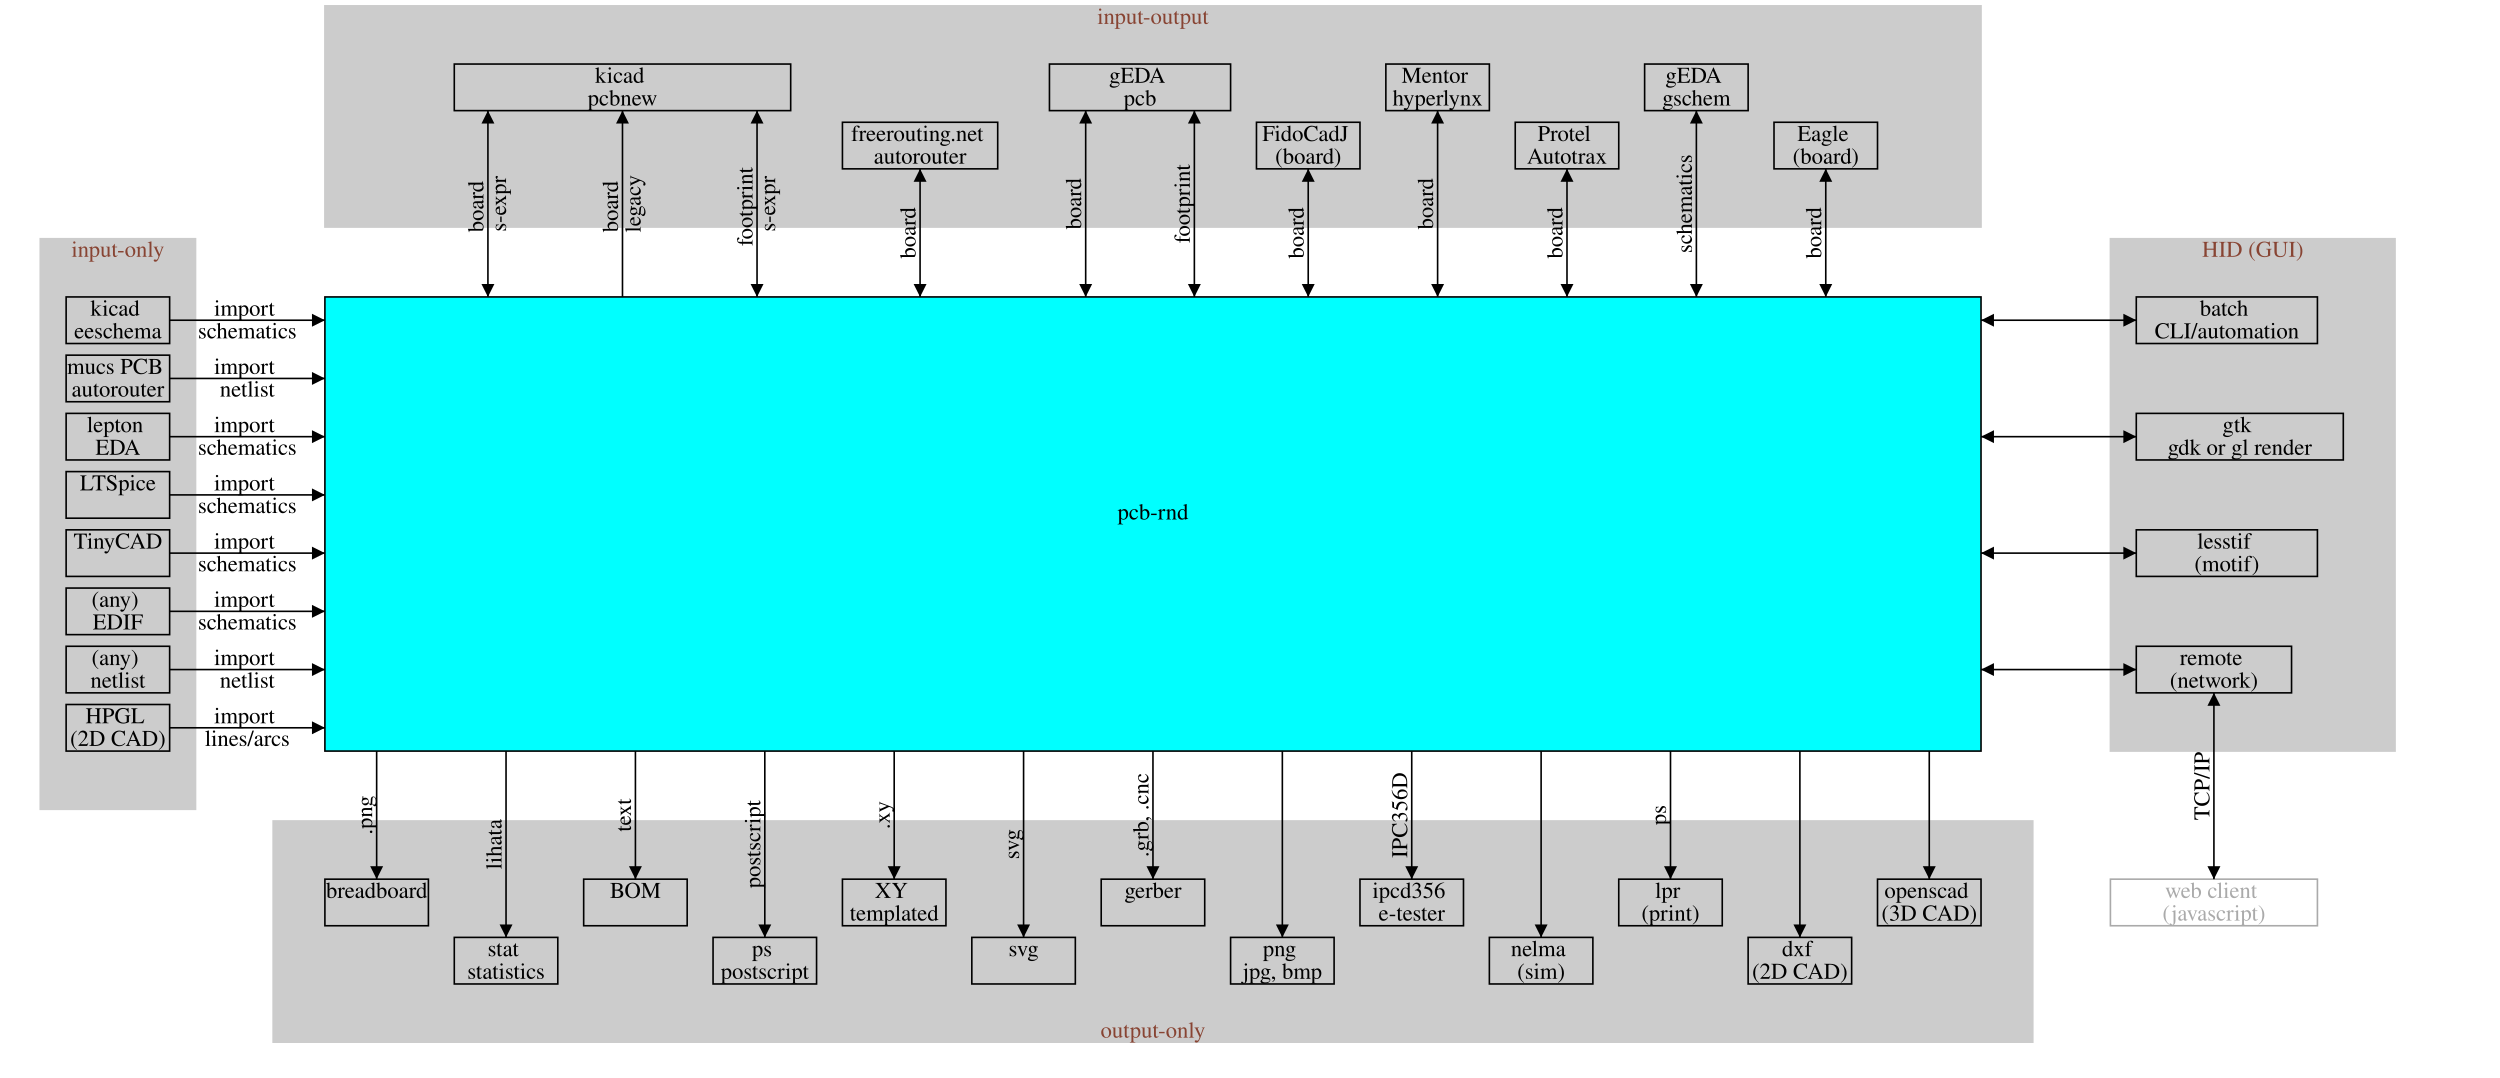
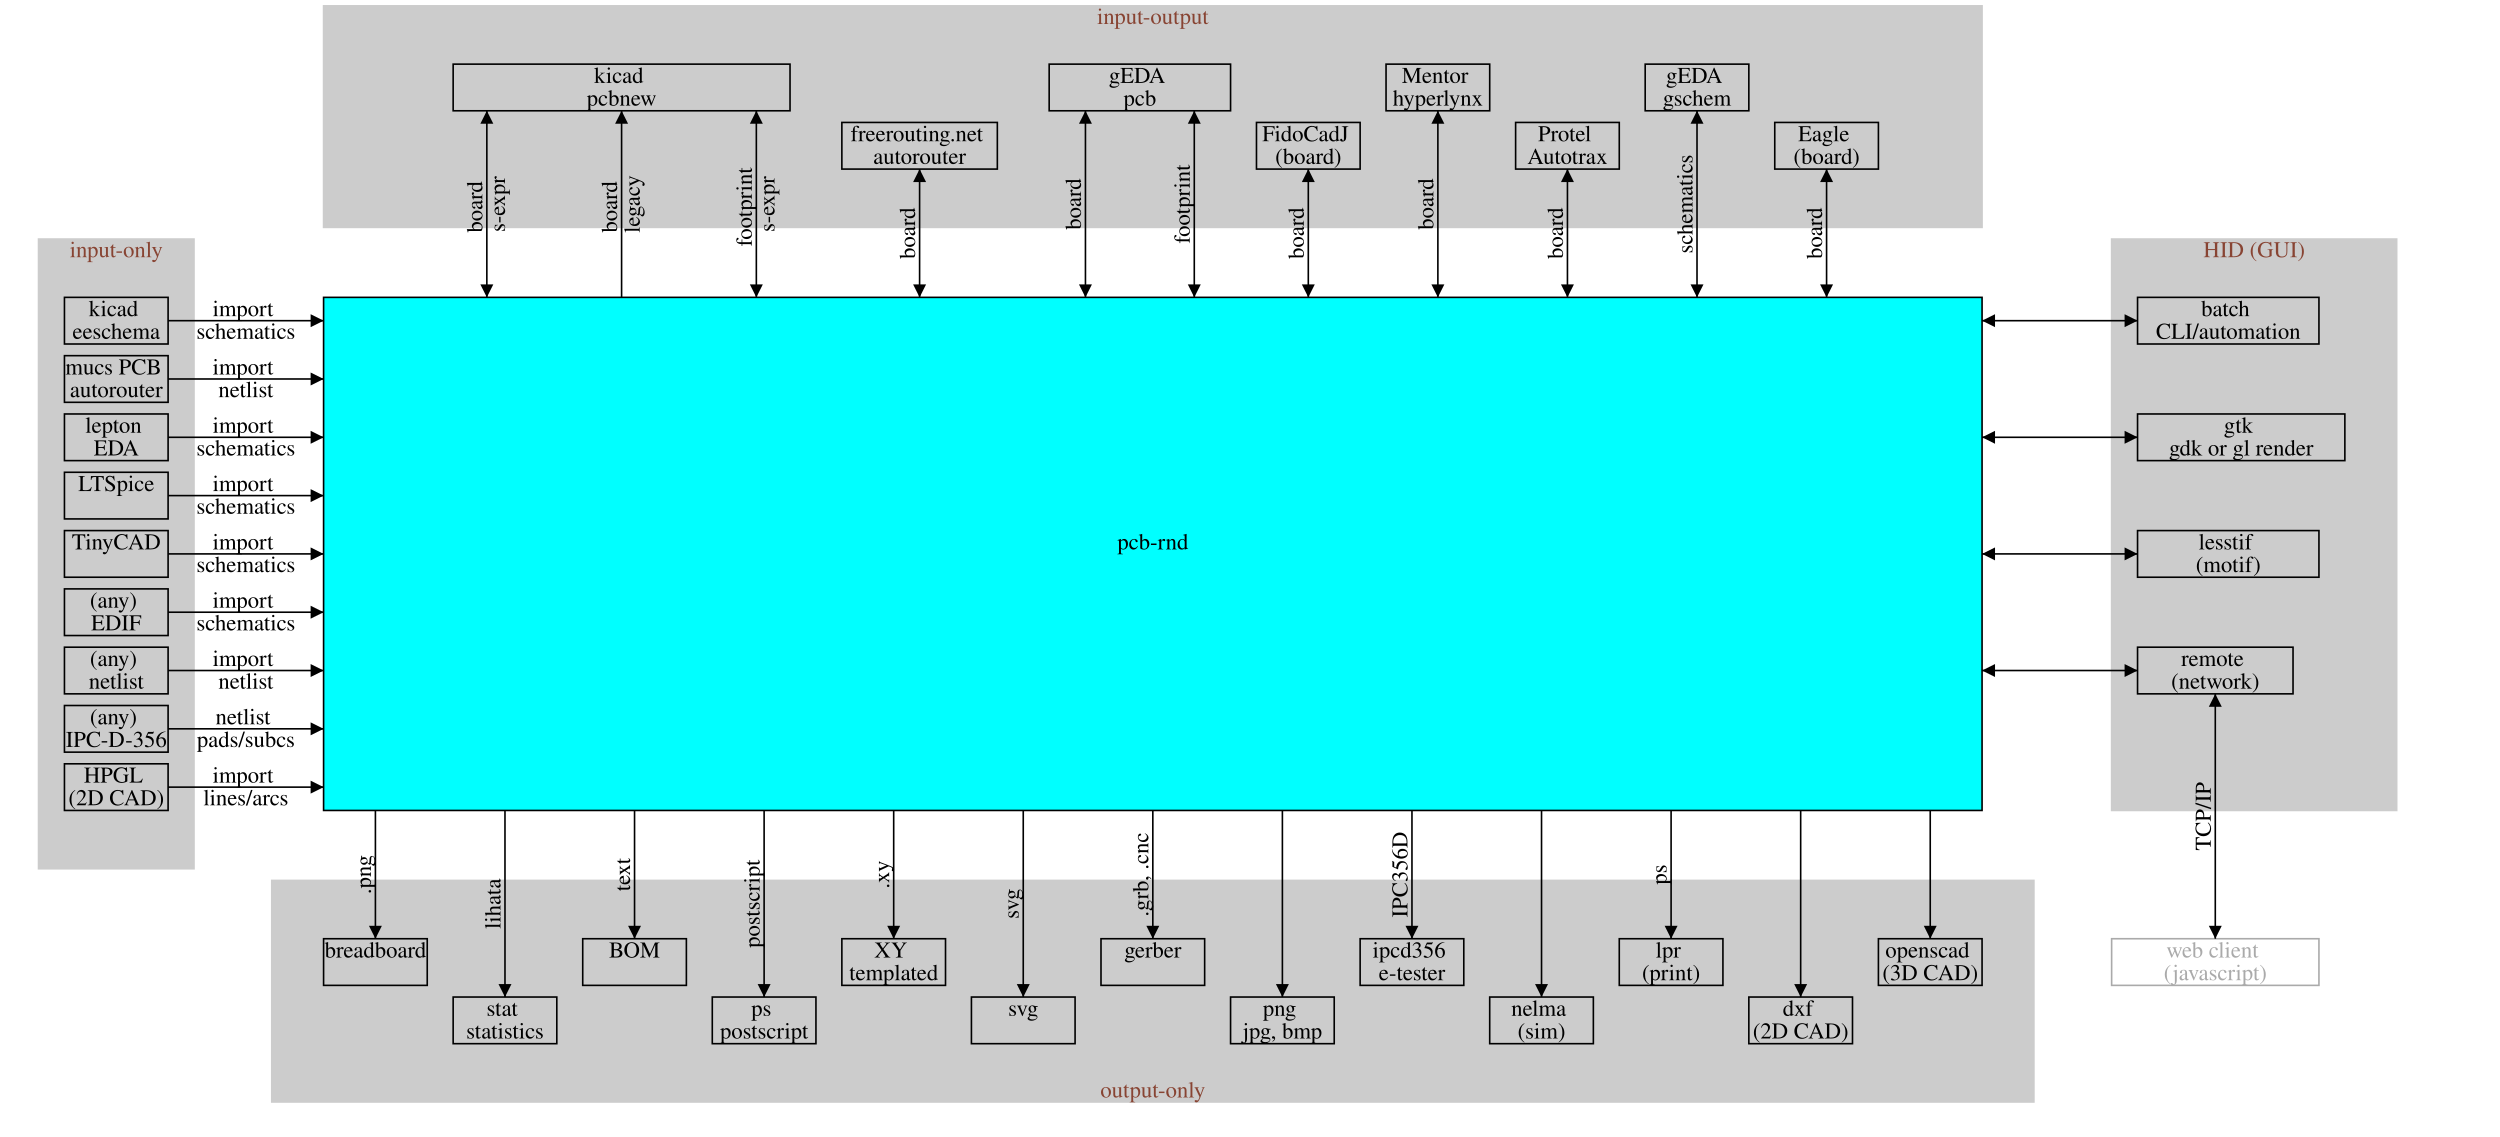
- <svg xmlns="http://www.w3.org/2000/svg" width="1504pt" height="648pt" viewBox="-8 -18 1512 666">
+ <svg xmlns="http://www.w3.org/2000/svg" width="1504pt" height="684pt" viewBox="-8 -18 1512 702">
  <g>
    <marker id="ahs" viewBox="0 0 60 60" refX="0" refY="30" markerUnits="strokeWidth" markerWidth="8" markerHeight="10" orient="auto">
      <path d="M 60 0 L 0 30 L 60 60 z" />
    </marker>
    <marker id="ahe" viewBox="-60 0 60 60" refX="0" refY="30" markerUnits="strokeWidth" markerWidth="8" markerHeight="10" orient="auto">
      <g transform="scale(-1 1)">
        <path d="M 60 0 L 0 30 L 60 60 z" />
      </g>
    </marker>
-     <polygon fill="#00ffff" stroke="#000000" points="176,165.6 1200,165.6  1200,446.4 176,446.4" />
-     <text fill="#000000" text-anchor="middle" x="688" y="306" font-family="Times,serif" font-size="14.00">
+     <polygon fill="#00ffff" stroke="#000000" points="176,165.6 1200,165.6  1200,482.4 176,482.4" />
+     <text fill="#000000" text-anchor="middle" x="688" y="324" font-family="Times,serif" font-size="14.00">
      <tspan dy="-0.2em">pcb-rnd</tspan>
    </text>
-     <polygon fill="#cccccc" stroke="#cccccc" points="144,489.6 1232,489.6  1232,626.4 144,626.4" />
-     <text fill="#884433" text-anchor="middle" x="688" y="626.4" font-family="Times,serif" font-size="14.00">
+     <polygon fill="#cccccc" stroke="#cccccc" points="144,525.6 1232,525.6  1232,662.4 144,662.4" />
+     <text fill="#884433" text-anchor="middle" x="688" y="662.4" font-family="Times,serif" font-size="14.00">
      <tspan dy="-0.2em">output-only</tspan>
    </text>
    <polygon fill="#cccccc" stroke="#cccccc" points="176,-14.4 1200,-14.4  1200,122.4 176,122.4" />
    <text fill="#884433" text-anchor="middle" x="688" y="-14.4" font-family="Times,serif" font-size="14.00">
      <tspan dy="0.8em">input-output</tspan>
    </text>
-     <polygon fill="#cccccc" stroke="#cccccc" points="1280,129.6 1456,129.6  1456,446.4 1280,446.4" />
+     <polygon fill="#cccccc" stroke="#cccccc" points="1280,129.6 1456,129.6  1456,482.4 1280,482.4" />
    <text fill="#884433" text-anchor="middle" x="1368" y="129.6" font-family="Times,serif" font-size="14.00">
      <tspan dy="0.8em">HID (GUI)</tspan>
    </text>
-     <polygon fill="#cccccc" stroke="#cccccc" points="0,129.6 96,129.6  96,482.4 0,482.4" />
+     <polygon fill="#cccccc" stroke="#cccccc" points="0,129.6 96,129.6  96,518.4 0,518.4" />
    <text fill="#884433" text-anchor="middle" x="48" y="129.6" font-family="Times,serif" font-size="14.00">
      <tspan dy="0.8em">input-only</tspan>
    </text>
    <polygon fill="none" stroke="#000000" points="256,21.6 464,21.6  464,50.4 256,50.4" />
    <text fill="#000000" text-anchor="middle" x="360" y="36" font-family="Times,serif" font-size="14.00">
      <tspan dy="-0.2em">kicad</tspan>
      <tspan x="360" dy="1em">pcbnew</tspan>
    </text>
    <polygon fill="none" stroke="#000000" points="1296,237.6 1424,237.6  1424,266.4 1296,266.4" />
    <text fill="#000000" text-anchor="middle" x="1360" y="252" font-family="Times,serif" font-size="14.00">
      <tspan dy="-0.2em">gtk</tspan>
      <tspan x="1360" dy="1em">gdk or gl render</tspan>
    </text>
-     <polygon fill="none" stroke="#aaaaaa" points="1280,525.6 1408,525.6  1408,554.4 1280,554.4" />
-     <text fill="#aaaaaa" text-anchor="middle" x="1344" y="540" font-family="Times,serif" font-size="14.00">
+     <polygon fill="none" stroke="#aaaaaa" points="1280,561.6 1408,561.6  1408,590.4 1280,590.4" />
+     <text fill="#aaaaaa" text-anchor="middle" x="1344" y="576" font-family="Times,serif" font-size="14.00">
      <tspan dy="-0.2em">web client</tspan>
      <tspan x="1344" dy="1em">(javascript)</tspan>
    </text>
    <polygon fill="none" stroke="#000000" points="1296,165.6 1408,165.6  1408,194.4 1296,194.4" />
    <text fill="#000000" text-anchor="middle" x="1352" y="180" font-family="Times,serif" font-size="14.00">
      <tspan dy="-0.2em">batch</tspan>
      <tspan x="1352" dy="1em">CLI/automation</tspan>
    </text>
    <polygon fill="none" stroke="#000000" points="1296,309.6 1408,309.6  1408,338.4 1296,338.4" />
    <text fill="#000000" text-anchor="middle" x="1352" y="324" font-family="Times,serif" font-size="14.00">
      <tspan dy="-0.2em">lesstif</tspan>
      <tspan x="1352" dy="1em">(motif)</tspan>
    </text>
    <polygon fill="none" stroke="#000000" points="624,21.6 736,21.6  736,50.4 624,50.4" />
    <text fill="#000000" text-anchor="middle" x="680" y="36" font-family="Times,serif" font-size="14.00">
      <tspan dy="-0.2em">gEDA</tspan>
      <tspan x="680" dy="1em">pcb</tspan>
    </text>
    <polygon fill="none" stroke="#000000" points="1296,381.6 1392,381.6  1392,410.4 1296,410.4" />
    <text fill="#000000" text-anchor="middle" x="1344" y="396" font-family="Times,serif" font-size="14.00">
      <tspan dy="-0.2em">remote</tspan>
      <tspan x="1344" dy="1em">(network)</tspan>
    </text>
    <polygon fill="none" stroke="#000000" points="496,57.6 592,57.6  592,86.4 496,86.4" />
    <text fill="#000000" text-anchor="middle" x="544" y="72" font-family="Times,serif" font-size="14.00">
      <tspan dy="-0.2em">freerouting.net</tspan>
      <tspan x="544" dy="1em">autorouter</tspan>
    </text>
-     <polygon fill="none" stroke="#000000" points="816,525.6 880,525.6  880,554.4 816,554.4" />
-     <text fill="#000000" text-anchor="middle" x="848" y="540" font-family="Times,serif" font-size="14.00">
-       <tspan dy="-0.2em">ipcd356</tspan>
-       <tspan x="848" dy="1em">e-tester</tspan>
-     </text>
-     <polygon fill="none" stroke="#000000" points="656,525.6 720,525.6  720,554.4 656,554.4" />
-     <text fill="#000000" text-anchor="middle" x="688" y="540" font-family="Times,serif" font-size="14.00">
-       <tspan dy="-0.2em">gerber</tspan>
+     <polygon fill="none" stroke="#000000" points="16,417.6 80,417.6  80,446.4 16,446.4" />
+     <text fill="#000000" text-anchor="middle" x="48" y="432" font-family="Times,serif" font-size="14.00">
+       <tspan dy="-0.2em">(any)</tspan>
+       <tspan x="48" dy="1em">IPC-D-356</tspan>
    </text>
    <polygon fill="none" stroke="#000000" points="16,345.6 80,345.6  80,374.4 16,374.4" />
    <text fill="#000000" text-anchor="middle" x="48" y="360" font-family="Times,serif" font-size="14.00">
      <tspan dy="-0.2em">(any)</tspan>
      <tspan x="48" dy="1em">EDIF</tspan>
    </text>
    <polygon fill="none" stroke="#000000" points="16,309.6 80,309.6  80,338.4 16,338.4" />
    <text fill="#000000" text-anchor="middle" x="48" y="324" font-family="Times,serif" font-size="14.00">
      <tspan dy="-0.2em">TinyCAD</tspan>
    </text>
-     <polygon fill="none" stroke="#000000" points="16,417.6 80,417.6  80,446.4 16,446.4" />
-     <text fill="#000000" text-anchor="middle" x="48" y="432" font-family="Times,serif" font-size="14.00">
+     <polygon fill="none" stroke="#000000" points="16,453.6 80,453.6  80,482.4 16,482.4" />
+     <text fill="#000000" text-anchor="middle" x="48" y="468" font-family="Times,serif" font-size="14.00">
      <tspan dy="-0.2em">HPGL</tspan>
      <tspan x="48" dy="1em">(2D CAD)</tspan>
    </text>
    <polygon fill="none" stroke="#000000" points="16,273.6 80,273.6  80,302.4 16,302.4" />
    <text fill="#000000" text-anchor="middle" x="48" y="288" font-family="Times,serif" font-size="14.00">
      <tspan dy="-0.2em">LTSpice</tspan>
    </text>
-     <polygon fill="none" stroke="#000000" points="976,525.6 1040,525.6  1040,554.4 976,554.4" />
-     <text fill="#000000" text-anchor="middle" x="1008" y="540" font-family="Times,serif" font-size="14.00">
-       <tspan dy="-0.2em">lpr</tspan>
-       <tspan x="1008" dy="1em">(print)</tspan>
-     </text>
-     <polygon fill="none" stroke="#000000" points="176,525.6 240,525.6  240,554.4 176,554.4" />
-     <text fill="#000000" text-anchor="middle" x="208" y="540" font-family="Times,serif" font-size="14.00">
-       <tspan dy="-0.2em">breadboard</tspan>
+     <polygon fill="none" stroke="#000000" points="16,237.6 80,237.6  80,266.4 16,266.4" />
+     <text fill="#000000" text-anchor="middle" x="48" y="252" font-family="Times,serif" font-size="14.00">
+       <tspan dy="-0.2em">lepton</tspan>
+       <tspan x="48" dy="1em">EDA</tspan>
    </text>
    <polygon fill="none" stroke="#000000" points="16,201.6 80,201.6  80,230.4 16,230.4" />
    <text fill="#000000" text-anchor="middle" x="48" y="216" font-family="Times,serif" font-size="14.00">
      <tspan dy="-0.2em">mucs PCB</tspan>
      <tspan x="48" dy="1em">autorouter</tspan>
    </text>
-     <polygon fill="none" stroke="#000000" points="496,525.6 560,525.6  560,554.4 496,554.4" />
-     <text fill="#000000" text-anchor="middle" x="528" y="540" font-family="Times,serif" font-size="14.00">
-       <tspan dy="-0.2em">XY</tspan>
-       <tspan x="528" dy="1em">templated</tspan>
-     </text>
-     <polygon fill="none" stroke="#000000" points="16,237.6 80,237.6  80,266.4 16,266.4" />
-     <text fill="#000000" text-anchor="middle" x="48" y="252" font-family="Times,serif" font-size="14.00">
-       <tspan dy="-0.2em">lepton</tspan>
-       <tspan x="48" dy="1em">EDA</tspan>
-     </text>
    <polygon fill="none" stroke="#000000" points="16,165.6 80,165.6  80,194.4 16,194.4" />
    <text fill="#000000" text-anchor="middle" x="48" y="180" font-family="Times,serif" font-size="14.00">
      <tspan dy="-0.2em">kicad</tspan>
      <tspan x="48" dy="1em">eeschema</tspan>
    </text>
-     <polygon fill="none" stroke="#000000" points="336,525.6 400,525.6  400,554.4 336,554.4" />
-     <text fill="#000000" text-anchor="middle" x="368" y="540" font-family="Times,serif" font-size="14.00">
-       <tspan dy="-0.2em">BOM</tspan>
-     </text>
-     <polygon fill="none" stroke="#000000" points="1136,525.6 1200,525.6  1200,554.4 1136,554.4" />
-     <text fill="#000000" text-anchor="middle" x="1168" y="540" font-family="Times,serif" font-size="14.00">
-       <tspan dy="-0.2em">openscad</tspan>
-       <tspan x="1168" dy="1em">(3D CAD)</tspan>
-     </text>
    <polygon fill="none" stroke="#000000" points="16,381.6 80,381.6  80,410.4 16,410.4" />
    <text fill="#000000" text-anchor="middle" x="48" y="396" font-family="Times,serif" font-size="14.00">
      <tspan dy="-0.2em">(any)</tspan>
      <tspan x="48" dy="1em">netlist</tspan>
    </text>
    <polygon fill="none" stroke="#000000" points="832,21.6 896,21.6  896,50.4 832,50.4" />
    <text fill="#000000" text-anchor="middle" x="864" y="36" font-family="Times,serif" font-size="14.00">
      <tspan dy="-0.2em">Mentor</tspan>
      <tspan x="864" dy="1em">hyperlynx</tspan>
    </text>
    <polygon fill="none" stroke="#000000" points="992,21.6 1056,21.6  1056,50.4 992,50.4" />
    <text fill="#000000" text-anchor="middle" x="1024" y="36" font-family="Times,serif" font-size="14.00">
      <tspan dy="-0.2em">gEDA</tspan>
      <tspan x="1024" dy="1em">gschem</tspan>
    </text>
    <polygon fill="none" stroke="#000000" points="1072,57.6 1136,57.6  1136,86.4 1072,86.4" />
    <text fill="#000000" text-anchor="middle" x="1104" y="72" font-family="Times,serif" font-size="14.00">
      <tspan dy="-0.2em">Eagle</tspan>
      <tspan x="1104" dy="1em">(board)</tspan>
    </text>
    <polygon fill="none" stroke="#000000" points="752,57.6 816,57.6  816,86.4 752,86.4" />
    <text fill="#000000" text-anchor="middle" x="784" y="72" font-family="Times,serif" font-size="14.00">
      <tspan dy="-0.2em">FidoCadJ</tspan>
      <tspan x="784" dy="1em">(board)</tspan>
    </text>
    <polygon fill="none" stroke="#000000" points="912,57.6 976,57.6  976,86.4 912,86.4" />
    <text fill="#000000" text-anchor="middle" x="944" y="72" font-family="Times,serif" font-size="14.00">
      <tspan dy="-0.2em">Protel</tspan>
      <tspan x="944" dy="1em">Autotrax</tspan>
    </text>
-     <polygon fill="none" stroke="#000000" points="576,561.6 640,561.6  640,590.4 576,590.4" />
-     <text fill="#000000" text-anchor="middle" x="608" y="576" font-family="Times,serif" font-size="14.00">
+     <polygon fill="none" stroke="#000000" points="656,561.6 720,561.6  720,590.4 656,590.4" />
+     <text fill="#000000" text-anchor="middle" x="688" y="576" font-family="Times,serif" font-size="14.00">
+       <tspan dy="-0.2em">gerber</tspan>
+     </text>
+     <polygon fill="none" stroke="#000000" points="976,561.6 1040,561.6  1040,590.4 976,590.4" />
+     <text fill="#000000" text-anchor="middle" x="1008" y="576" font-family="Times,serif" font-size="14.00">
+       <tspan dy="-0.2em">lpr</tspan>
+       <tspan x="1008" dy="1em">(print)</tspan>
+     </text>
+     <polygon fill="none" stroke="#000000" points="816,561.6 880,561.6  880,590.4 816,590.4" />
+     <text fill="#000000" text-anchor="middle" x="848" y="576" font-family="Times,serif" font-size="14.00">
+       <tspan dy="-0.2em">ipcd356</tspan>
+       <tspan x="848" dy="1em">e-tester</tspan>
+     </text>
+     <polygon fill="none" stroke="#000000" points="176,561.6 240,561.6  240,590.4 176,590.4" />
+     <text fill="#000000" text-anchor="middle" x="208" y="576" font-family="Times,serif" font-size="14.00">
+       <tspan dy="-0.2em">breadboard</tspan>
+     </text>
+     <polygon fill="none" stroke="#000000" points="496,561.6 560,561.6  560,590.4 496,590.4" />
+     <text fill="#000000" text-anchor="middle" x="528" y="576" font-family="Times,serif" font-size="14.00">
+       <tspan dy="-0.2em">XY</tspan>
+       <tspan x="528" dy="1em">templated</tspan>
+     </text>
+     <polygon fill="none" stroke="#000000" points="336,561.6 400,561.6  400,590.4 336,590.4" />
+     <text fill="#000000" text-anchor="middle" x="368" y="576" font-family="Times,serif" font-size="14.00">
+       <tspan dy="-0.2em">BOM</tspan>
+     </text>
+     <polygon fill="none" stroke="#000000" points="1136,561.6 1200,561.6  1200,590.4 1136,590.4" />
+     <text fill="#000000" text-anchor="middle" x="1168" y="576" font-family="Times,serif" font-size="14.00">
+       <tspan dy="-0.2em">openscad</tspan>
+       <tspan x="1168" dy="1em">(3D CAD)</tspan>
+     </text>
+     <polygon fill="none" stroke="#000000" points="576,597.6 640,597.6  640,626.4 576,626.4" />
+     <text fill="#000000" text-anchor="middle" x="608" y="612" font-family="Times,serif" font-size="14.00">
      <tspan dy="-0.2em">svg</tspan>
    </text>
-     <polygon fill="none" stroke="#000000" points="736,561.6 800,561.6  800,590.4 736,590.4" />
-     <text fill="#000000" text-anchor="middle" x="768" y="576" font-family="Times,serif" font-size="14.00">
+     <polygon fill="none" stroke="#000000" points="736,597.6 800,597.6  800,626.4 736,626.4" />
+     <text fill="#000000" text-anchor="middle" x="768" y="612" font-family="Times,serif" font-size="14.00">
      <tspan dy="-0.2em">png</tspan>
      <tspan x="768" dy="1em">jpg, bmp</tspan>
    </text>
-     <polygon fill="none" stroke="#000000" points="416,561.6 480,561.6  480,590.4 416,590.4" />
-     <text fill="#000000" text-anchor="middle" x="448" y="576" font-family="Times,serif" font-size="14.00">
+     <polygon fill="none" stroke="#000000" points="416,597.6 480,597.6  480,626.4 416,626.4" />
+     <text fill="#000000" text-anchor="middle" x="448" y="612" font-family="Times,serif" font-size="14.00">
      <tspan dy="-0.2em">ps</tspan>
      <tspan x="448" dy="1em">postscript</tspan>
    </text>
-     <polygon fill="none" stroke="#000000" points="1056,561.6 1120,561.6  1120,590.4 1056,590.4" />
-     <text fill="#000000" text-anchor="middle" x="1088" y="576" font-family="Times,serif" font-size="14.00">
+     <polygon fill="none" stroke="#000000" points="1056,597.6 1120,597.6  1120,626.4 1056,626.4" />
+     <text fill="#000000" text-anchor="middle" x="1088" y="612" font-family="Times,serif" font-size="14.00">
      <tspan dy="-0.2em">dxf</tspan>
      <tspan x="1088" dy="1em">(2D CAD)</tspan>
    </text>
-     <polygon fill="none" stroke="#000000" points="896,561.6 960,561.6  960,590.4 896,590.4" />
-     <text fill="#000000" text-anchor="middle" x="928" y="576" font-family="Times,serif" font-size="14.00">
+     <polygon fill="none" stroke="#000000" points="896,597.6 960,597.6  960,626.4 896,626.4" />
+     <text fill="#000000" text-anchor="middle" x="928" y="612" font-family="Times,serif" font-size="14.00">
      <tspan dy="-0.2em">nelma</tspan>
      <tspan x="928" dy="1em">(sim)</tspan>
    </text>
-     <polygon fill="none" stroke="#000000" points="256,561.6 320,561.6  320,590.4 256,590.4" />
-     <text fill="#000000" text-anchor="middle" x="288" y="576" font-family="Times,serif" font-size="14.00">
+     <polygon fill="none" stroke="#000000" points="256,597.6 320,597.6  320,626.4 256,626.4" />
+     <text fill="#000000" text-anchor="middle" x="288" y="612" font-family="Times,serif" font-size="14.00">
      <tspan dy="-0.2em">stat</tspan>
      <tspan x="288" dy="1em">statistics</tspan>
    </text>
-     <line marker-end="url(#ahe)" x1="448" y1="446.4" x2="448" y2="561.6" stroke="#000000" />
-     <g transform="rotate(-90 448 504)">
-       <text fill="#000000" text-anchor="middle" x="448" y="504" font-family="Times,serif" font-size="14.00">
+     <line marker-end="url(#ahe)" x1="1168" y1="482.4" x2="1168" y2="561.6" stroke="#000000" />
+     <line marker-end="url(#ahe)" x1="288" y1="482.4" x2="288" y2="597.6" stroke="#000000" />
+     <g transform="rotate(-90 288 540)">
+       <text fill="#000000" text-anchor="middle" x="288" y="540" font-family="Times,serif" font-size="14.00">
+         <tspan dy="-0.2em">lihata</tspan>
+       </text>
+     </g>
+     <line marker-end="url(#ahe)" x1="768" y1="482.4" x2="768" y2="597.6" stroke="#000000" />
+     <line marker-end="url(#ahe)" x1="448" y1="482.4" x2="448" y2="597.6" stroke="#000000" />
+     <g transform="rotate(-90 448 540)">
+       <text fill="#000000" text-anchor="middle" x="448" y="540" font-family="Times,serif" font-size="14.00">
        <tspan dy="-0.2em">postscript</tspan>
      </text>
    </g>
-     <line marker-end="url(#ahe)" x1="928" y1="446.4" x2="928" y2="561.6" stroke="#000000" />
-     <line marker-end="url(#ahe)" x1="608" y1="446.4" x2="608" y2="561.6" stroke="#000000" />
-     <g transform="rotate(-90 608 504)">
-       <text fill="#000000" text-anchor="middle" x="608" y="504" font-family="Times,serif" font-size="14.00">
+     <line marker-end="url(#ahe)" x1="80" y1="252" x2="176" y2="252" stroke="#000000" />
+     <text fill="#000000" text-anchor="middle" x="128" y="252" font-family="Times,serif" font-size="14.00">
+       <tspan dy="-0.2em">import</tspan>
+       <tspan x="128" dy="1em">schematics</tspan>
+     </text>
+     <line marker-end="url(#ahe)" x1="928" y1="482.4" x2="928" y2="597.6" stroke="#000000" />
+     <line marker-end="url(#ahe)" x1="80" y1="360" x2="176" y2="360" stroke="#000000" />
+     <text fill="#000000" text-anchor="middle" x="128" y="360" font-family="Times,serif" font-size="14.00">
+       <tspan dy="-0.2em">import</tspan>
+       <tspan x="128" dy="1em">schematics</tspan>
+     </text>
+     <line marker-end="url(#ahe)" x1="608" y1="482.4" x2="608" y2="597.6" stroke="#000000" />
+     <g transform="rotate(-90 608 540)">
+       <text fill="#000000" text-anchor="middle" x="608" y="540" font-family="Times,serif" font-size="14.00">
        <tspan dy="-0.2em">svg</tspan>
      </text>
    </g>
    <line marker-end="url(#ahe)" x1="80" y1="288" x2="176" y2="288" stroke="#000000" />
    <text fill="#000000" text-anchor="middle" x="128" y="288" font-family="Times,serif" font-size="14.00">
      <tspan dy="-0.2em">import</tspan>
      <tspan x="128" dy="1em">schematics</tspan>
    </text>
    <line marker-end="url(#ahe)" x1="80" y1="216" x2="176" y2="216" stroke="#000000" />
    <text fill="#000000" text-anchor="middle" x="128" y="216" font-family="Times,serif" font-size="14.00">
      <tspan dy="-0.2em">import</tspan>
      <tspan x="128" dy="1em">netlist</tspan>
    </text>
-     <line marker-end="url(#ahe)" x1="768" y1="446.4" x2="768" y2="561.6" stroke="#000000" />
+     <line marker-end="url(#ahe)" x1="80" y1="396" x2="176" y2="396" stroke="#000000" />
+     <text fill="#000000" text-anchor="middle" x="128" y="396" font-family="Times,serif" font-size="14.00">
+       <tspan dy="-0.2em">import</tspan>
+       <tspan x="128" dy="1em">netlist</tspan>
+     </text>
    <line marker-end="url(#ahe)" x1="80" y1="324" x2="176" y2="324" stroke="#000000" />
    <text fill="#000000" text-anchor="middle" x="128" y="324" font-family="Times,serif" font-size="14.00">
      <tspan dy="-0.2em">import</tspan>
      <tspan x="128" dy="1em">schematics</tspan>
    </text>
-     <line marker-end="url(#ahe)" x1="80" y1="252" x2="176" y2="252" stroke="#000000" />
-     <text fill="#000000" text-anchor="middle" x="128" y="252" font-family="Times,serif" font-size="14.00">
-       <tspan dy="-0.2em">import</tspan>
-       <tspan x="128" dy="1em">schematics</tspan>
-     </text>
    <line marker-end="url(#ahe)" x1="80" y1="432" x2="176" y2="432" stroke="#000000" />
    <text fill="#000000" text-anchor="middle" x="128" y="432" font-family="Times,serif" font-size="14.00">
+       <tspan dy="-0.2em">netlist</tspan>
+       <tspan x="128" dy="1em">pads/subcs</tspan>
+     </text>
+     <line marker-end="url(#ahe)" marker-start="url(#ahs)" x1="646.4" y1="50.4" x2="646.4" y2="165.6" stroke="#000000" />
+     <g transform="rotate(-90 646.4 108)">
+       <text fill="#000000" text-anchor="middle" x="646.4" y="108" font-family="Times,serif" font-size="14.00">
+         <tspan dy="-0.2em">board</tspan>
+       </text>
+     </g>
+     <line marker-end="url(#ahe)" marker-start="url(#ahs)" x1="864" y1="50.4" x2="864" y2="165.6" stroke="#000000" />
+     <g transform="rotate(-90 864 108)">
+       <text fill="#000000" text-anchor="middle" x="864" y="108" font-family="Times,serif" font-size="14.00">
+         <tspan dy="-0.2em">board</tspan>
+       </text>
+     </g>
+     <line marker-end="url(#ahe)" x1="368" y1="482.4" x2="368" y2="561.6" stroke="#000000" />
+     <g transform="rotate(-90 368 522)">
+       <text fill="#000000" text-anchor="middle" x="368" y="522" font-family="Times,serif" font-size="14.00">
+         <tspan dy="-0.2em">text</tspan>
+       </text>
+     </g>
+     <line marker-end="url(#ahe)" x1="80" y1="468" x2="176" y2="468" stroke="#000000" />
+     <text fill="#000000" text-anchor="middle" x="128" y="468" font-family="Times,serif" font-size="14.00">
      <tspan dy="-0.2em">import</tspan>
      <tspan x="128" dy="1em">lines/arcs</tspan>
    </text>
-     <line marker-end="url(#ahe)" x1="80" y1="360" x2="176" y2="360" stroke="#000000" />
-     <text fill="#000000" text-anchor="middle" x="128" y="360" font-family="Times,serif" font-size="14.00">
+     <line marker-start="url(#ahs)" x1="360" y1="50.4" x2="360" y2="165.6" stroke="#000000" />
+     <g transform="rotate(-90 360 108)">
+       <text fill="#000000" text-anchor="middle" x="360" y="108" font-family="Times,serif" font-size="14.00">
+         <tspan dy="-0.2em">board</tspan>
+         <tspan x="360" dy="1em">legacy</tspan>
+       </text>
+     </g>
+     <line marker-end="url(#ahe)" marker-start="url(#ahs)" x1="713.6" y1="50.4" x2="713.6" y2="165.6" stroke="#000000" />
+     <g transform="rotate(-90 713.6 108)">
+       <text fill="#000000" text-anchor="middle" x="713.6" y="108" font-family="Times,serif" font-size="14.00">
+         <tspan dy="-0.2em">footprint</tspan>
+       </text>
+     </g>
+     <line marker-end="url(#ahe)" x1="80" y1="180" x2="176" y2="180" stroke="#000000" />
+     <text fill="#000000" text-anchor="middle" x="128" y="180" font-family="Times,serif" font-size="14.00">
      <tspan dy="-0.2em">import</tspan>
      <tspan x="128" dy="1em">schematics</tspan>
    </text>
    <line marker-end="url(#ahe)" marker-start="url(#ahs)" x1="1024" y1="50.4" x2="1024" y2="165.6" stroke="#000000" />
    <g transform="rotate(-90 1024 108)">
      <text fill="#000000" text-anchor="middle" x="1024" y="108" font-family="Times,serif" font-size="14.00">
        <tspan dy="-0.2em">schematics</tspan>
      </text>
    </g>
-     <line marker-end="url(#ahe)" marker-start="url(#ahs)" x1="276.8" y1="50.4" x2="276.8" y2="165.6" stroke="#000000" />
-     <g transform="rotate(-90 276.8 108)">
-       <text fill="#000000" text-anchor="middle" x="276.8" y="108" font-family="Times,serif" font-size="14.00">
-         <tspan dy="-0.2em">board</tspan>
-         <tspan x="276.8" dy="1em">s-expr</tspan>
-       </text>
-     </g>
-     <line marker-end="url(#ahe)" x1="80" y1="396" x2="176" y2="396" stroke="#000000" />
-     <text fill="#000000" text-anchor="middle" x="128" y="396" font-family="Times,serif" font-size="14.00">
-       <tspan dy="-0.2em">import</tspan>
-       <tspan x="128" dy="1em">netlist</tspan>
-     </text>
-     <line marker-end="url(#ahe)" marker-start="url(#ahs)" x1="646.4" y1="50.4" x2="646.4" y2="165.6" stroke="#000000" />
-     <g transform="rotate(-90 646.4 108)">
-       <text fill="#000000" text-anchor="middle" x="646.4" y="108" font-family="Times,serif" font-size="14.00">
-         <tspan dy="-0.2em">board</tspan>
-       </text>
-     </g>
-     <line marker-end="url(#ahe)" x1="528" y1="446.4" x2="528" y2="525.6" stroke="#000000" />
-     <g transform="rotate(-90 528 486)">
-       <text fill="#000000" text-anchor="middle" x="528" y="486" font-family="Times,serif" font-size="14.00">
+     <line marker-end="url(#ahe)" x1="528" y1="482.4" x2="528" y2="561.6" stroke="#000000" />
+     <g transform="rotate(-90 528 522)">
+       <text fill="#000000" text-anchor="middle" x="528" y="522" font-family="Times,serif" font-size="14.00">
        <tspan dy="-0.2em">.xy</tspan>
-       </text>
-     </g>
-     <line marker-end="url(#ahe)" marker-start="url(#ahs)" x1="864" y1="50.4" x2="864" y2="165.6" stroke="#000000" />
-     <g transform="rotate(-90 864 108)">
-       <text fill="#000000" text-anchor="middle" x="864" y="108" font-family="Times,serif" font-size="14.00">
-         <tspan dy="-0.2em">board</tspan>
-       </text>
-     </g>
-     <line marker-start="url(#ahs)" x1="360" y1="50.4" x2="360" y2="165.6" stroke="#000000" />
-     <g transform="rotate(-90 360 108)">
-       <text fill="#000000" text-anchor="middle" x="360" y="108" font-family="Times,serif" font-size="14.00">
-         <tspan dy="-0.2em">board</tspan>
-         <tspan x="360" dy="1em">legacy</tspan>
-       </text>
-     </g>
-     <line marker-end="url(#ahe)" x1="208" y1="446.4" x2="208" y2="525.6" stroke="#000000" />
-     <g transform="rotate(-90 208 486)">
-       <text fill="#000000" text-anchor="middle" x="208" y="486" font-family="Times,serif" font-size="14.00">
-         <tspan dy="-0.2em">.png</tspan>
-       </text>
-     </g>
-     <line marker-end="url(#ahe)" marker-start="url(#ahs)" x1="713.6" y1="50.4" x2="713.6" y2="165.6" stroke="#000000" />
-     <g transform="rotate(-90 713.6 108)">
-       <text fill="#000000" text-anchor="middle" x="713.6" y="108" font-family="Times,serif" font-size="14.00">
-         <tspan dy="-0.2em">footprint</tspan>
-       </text>
-     </g>
-     <line marker-end="url(#ahe)" x1="688" y1="446.4" x2="688" y2="525.6" stroke="#000000" />
-     <g transform="rotate(-90 688 486)">
-       <text fill="#000000" text-anchor="middle" x="688" y="486" font-family="Times,serif" font-size="14.00">
-         <tspan dy="-0.2em">.grb, .cnc</tspan>
-       </text>
-     </g>
-     <line marker-end="url(#ahe)" marker-start="url(#ahs)" x1="784" y1="86.4" x2="784" y2="165.6" stroke="#000000" />
-     <g transform="rotate(-90 784 126)">
-       <text fill="#000000" text-anchor="middle" x="784" y="126" font-family="Times,serif" font-size="14.00">
-         <tspan dy="-0.2em">board</tspan>
-       </text>
-     </g>
-     <line marker-end="url(#ahe)" x1="368" y1="446.4" x2="368" y2="525.6" stroke="#000000" />
-     <g transform="rotate(-90 368 486)">
-       <text fill="#000000" text-anchor="middle" x="368" y="486" font-family="Times,serif" font-size="14.00">
-         <tspan dy="-0.2em">text</tspan>
      </text>
    </g>
    <line marker-end="url(#ahe)" marker-start="url(#ahs)" x1="443.2" y1="50.4" x2="443.2" y2="165.6" stroke="#000000" />
    <g transform="rotate(-90 443.2 108)">
      <text fill="#000000" text-anchor="middle" x="443.2" y="108" font-family="Times,serif" font-size="14.00">
        <tspan dy="-0.2em">footprint</tspan>
        <tspan x="443.2" dy="1em">s-expr</tspan>
      </text>
    </g>
-     <line marker-end="url(#ahe)" x1="1008" y1="446.4" x2="1008" y2="525.6" stroke="#000000" />
-     <g transform="rotate(-90 1008 486)">
-       <text fill="#000000" text-anchor="middle" x="1008" y="486" font-family="Times,serif" font-size="14.00">
-         <tspan dy="-0.2em">ps</tspan>
-       </text>
-     </g>
-     <line marker-end="url(#ahe)" x1="80" y1="180" x2="176" y2="180" stroke="#000000" />
-     <text fill="#000000" text-anchor="middle" x="128" y="180" font-family="Times,serif" font-size="14.00">
-       <tspan dy="-0.2em">import</tspan>
-       <tspan x="128" dy="1em">schematics</tspan>
-     </text>
-     <line marker-end="url(#ahe)" marker-start="url(#ahs)" x1="1200" y1="180" x2="1296" y2="180" stroke="#000000" />
+     <line marker-end="url(#ahe)" x1="208" y1="482.4" x2="208" y2="561.6" stroke="#000000" />
+     <g transform="rotate(-90 208 522)">
+       <text fill="#000000" text-anchor="middle" x="208" y="522" font-family="Times,serif" font-size="14.00">
+         <tspan dy="-0.2em">.png</tspan>
+       </text>
+     </g>
+     <line marker-end="url(#ahe)" marker-start="url(#ahs)" x1="276.8" y1="50.4" x2="276.8" y2="165.6" stroke="#000000" />
+     <g transform="rotate(-90 276.8 108)">
+       <text fill="#000000" text-anchor="middle" x="276.8" y="108" font-family="Times,serif" font-size="14.00">
+         <tspan dy="-0.2em">board</tspan>
+         <tspan x="276.8" dy="1em">s-expr</tspan>
+       </text>
+     </g>
    <line marker-end="url(#ahe)" marker-start="url(#ahs)" x1="944" y1="86.4" x2="944" y2="165.6" stroke="#000000" />
    <g transform="rotate(-90 944 126)">
      <text fill="#000000" text-anchor="middle" x="944" y="126" font-family="Times,serif" font-size="14.00">
        <tspan dy="-0.2em">board</tspan>
      </text>
    </g>
-     <line marker-end="url(#ahe)" marker-start="url(#ahs)" x1="1344" y1="410.4" x2="1344" y2="525.6" stroke="#000000" />
-     <g transform="rotate(-90 1344 468)">
-       <text fill="#000000" text-anchor="middle" x="1344" y="468" font-family="Times,serif" font-size="14.00">
-         <tspan dy="-0.2em">TCP/IP</tspan>
+     <line marker-end="url(#ahe)" x1="848" y1="482.4" x2="848" y2="561.6" stroke="#000000" />
+     <g transform="rotate(-90 848 522)">
+       <text fill="#000000" text-anchor="middle" x="848" y="522" font-family="Times,serif" font-size="14.00">
+         <tspan dy="-0.2em">IPC356D</tspan>
+       </text>
+     </g>
+     <line marker-end="url(#ahe)" x1="688" y1="482.4" x2="688" y2="561.6" stroke="#000000" />
+     <g transform="rotate(-90 688 522)">
+       <text fill="#000000" text-anchor="middle" x="688" y="522" font-family="Times,serif" font-size="14.00">
+         <tspan dy="-0.2em">.grb, .cnc</tspan>
      </text>
    </g>
    <line marker-end="url(#ahe)" marker-start="url(#ahs)" x1="544" y1="86.4" x2="544" y2="165.6" stroke="#000000" />
    <g transform="rotate(-90 544 126)">
      <text fill="#000000" text-anchor="middle" x="544" y="126" font-family="Times,serif" font-size="14.00">
        <tspan dy="-0.2em">board</tspan>
      </text>
    </g>
    <line marker-end="url(#ahe)" marker-start="url(#ahs)" x1="1200" y1="252" x2="1296" y2="252" stroke="#000000" />
-     <line marker-end="url(#ahe)" x1="1088" y1="446.4" x2="1088" y2="561.6" stroke="#000000" />
-     <line marker-end="url(#ahe)" x1="848" y1="446.4" x2="848" y2="525.6" stroke="#000000" />
-     <g transform="rotate(-90 848 486)">
-       <text fill="#000000" text-anchor="middle" x="848" y="486" font-family="Times,serif" font-size="14.00">
-         <tspan dy="-0.2em">IPC356D</tspan>
-       </text>
-     </g>
    <line marker-end="url(#ahe)" marker-start="url(#ahs)" x1="1104" y1="86.4" x2="1104" y2="165.6" stroke="#000000" />
    <g transform="rotate(-90 1104 126)">
      <text fill="#000000" text-anchor="middle" x="1104" y="126" font-family="Times,serif" font-size="14.00">
        <tspan dy="-0.2em">board</tspan>
      </text>
    </g>
+     <line marker-end="url(#ahe)" x1="1008" y1="482.4" x2="1008" y2="561.6" stroke="#000000" />
+     <g transform="rotate(-90 1008 522)">
+       <text fill="#000000" text-anchor="middle" x="1008" y="522" font-family="Times,serif" font-size="14.00">
+         <tspan dy="-0.2em">ps</tspan>
+       </text>
+     </g>
    <line marker-end="url(#ahe)" marker-start="url(#ahs)" x1="1200" y1="324" x2="1296" y2="324" stroke="#000000" />
-     <line marker-end="url(#ahe)" x1="1168" y1="446.4" x2="1168" y2="525.6" stroke="#000000" />
+     <line marker-end="url(#ahe)" marker-start="url(#ahs)" x1="784" y1="86.4" x2="784" y2="165.6" stroke="#000000" />
+     <g transform="rotate(-90 784 126)">
+       <text fill="#000000" text-anchor="middle" x="784" y="126" font-family="Times,serif" font-size="14.00">
+         <tspan dy="-0.2em">board</tspan>
+       </text>
+     </g>
    <line marker-end="url(#ahe)" marker-start="url(#ahs)" x1="1200" y1="396" x2="1296" y2="396" stroke="#000000" />
-     <line marker-end="url(#ahe)" x1="288" y1="446.4" x2="288" y2="561.6" stroke="#000000" />
-     <g transform="rotate(-90 288 504)">
-       <text fill="#000000" text-anchor="middle" x="288" y="504" font-family="Times,serif" font-size="14.00">
-         <tspan dy="-0.2em">lihata</tspan>
+     <line marker-end="url(#ahe)" x1="1088" y1="482.4" x2="1088" y2="597.6" stroke="#000000" />
+     <line marker-end="url(#ahe)" marker-start="url(#ahs)" x1="1200" y1="180" x2="1296" y2="180" stroke="#000000" />
+     <line marker-end="url(#ahe)" marker-start="url(#ahs)" x1="1344" y1="410.4" x2="1344" y2="561.6" stroke="#000000" />
+     <g transform="rotate(-90 1344 486)">
+       <text fill="#000000" text-anchor="middle" x="1344" y="486" font-family="Times,serif" font-size="14.00">
+         <tspan dy="-0.2em">TCP/IP</tspan>
      </text>
    </g>
  </g>
</svg>
